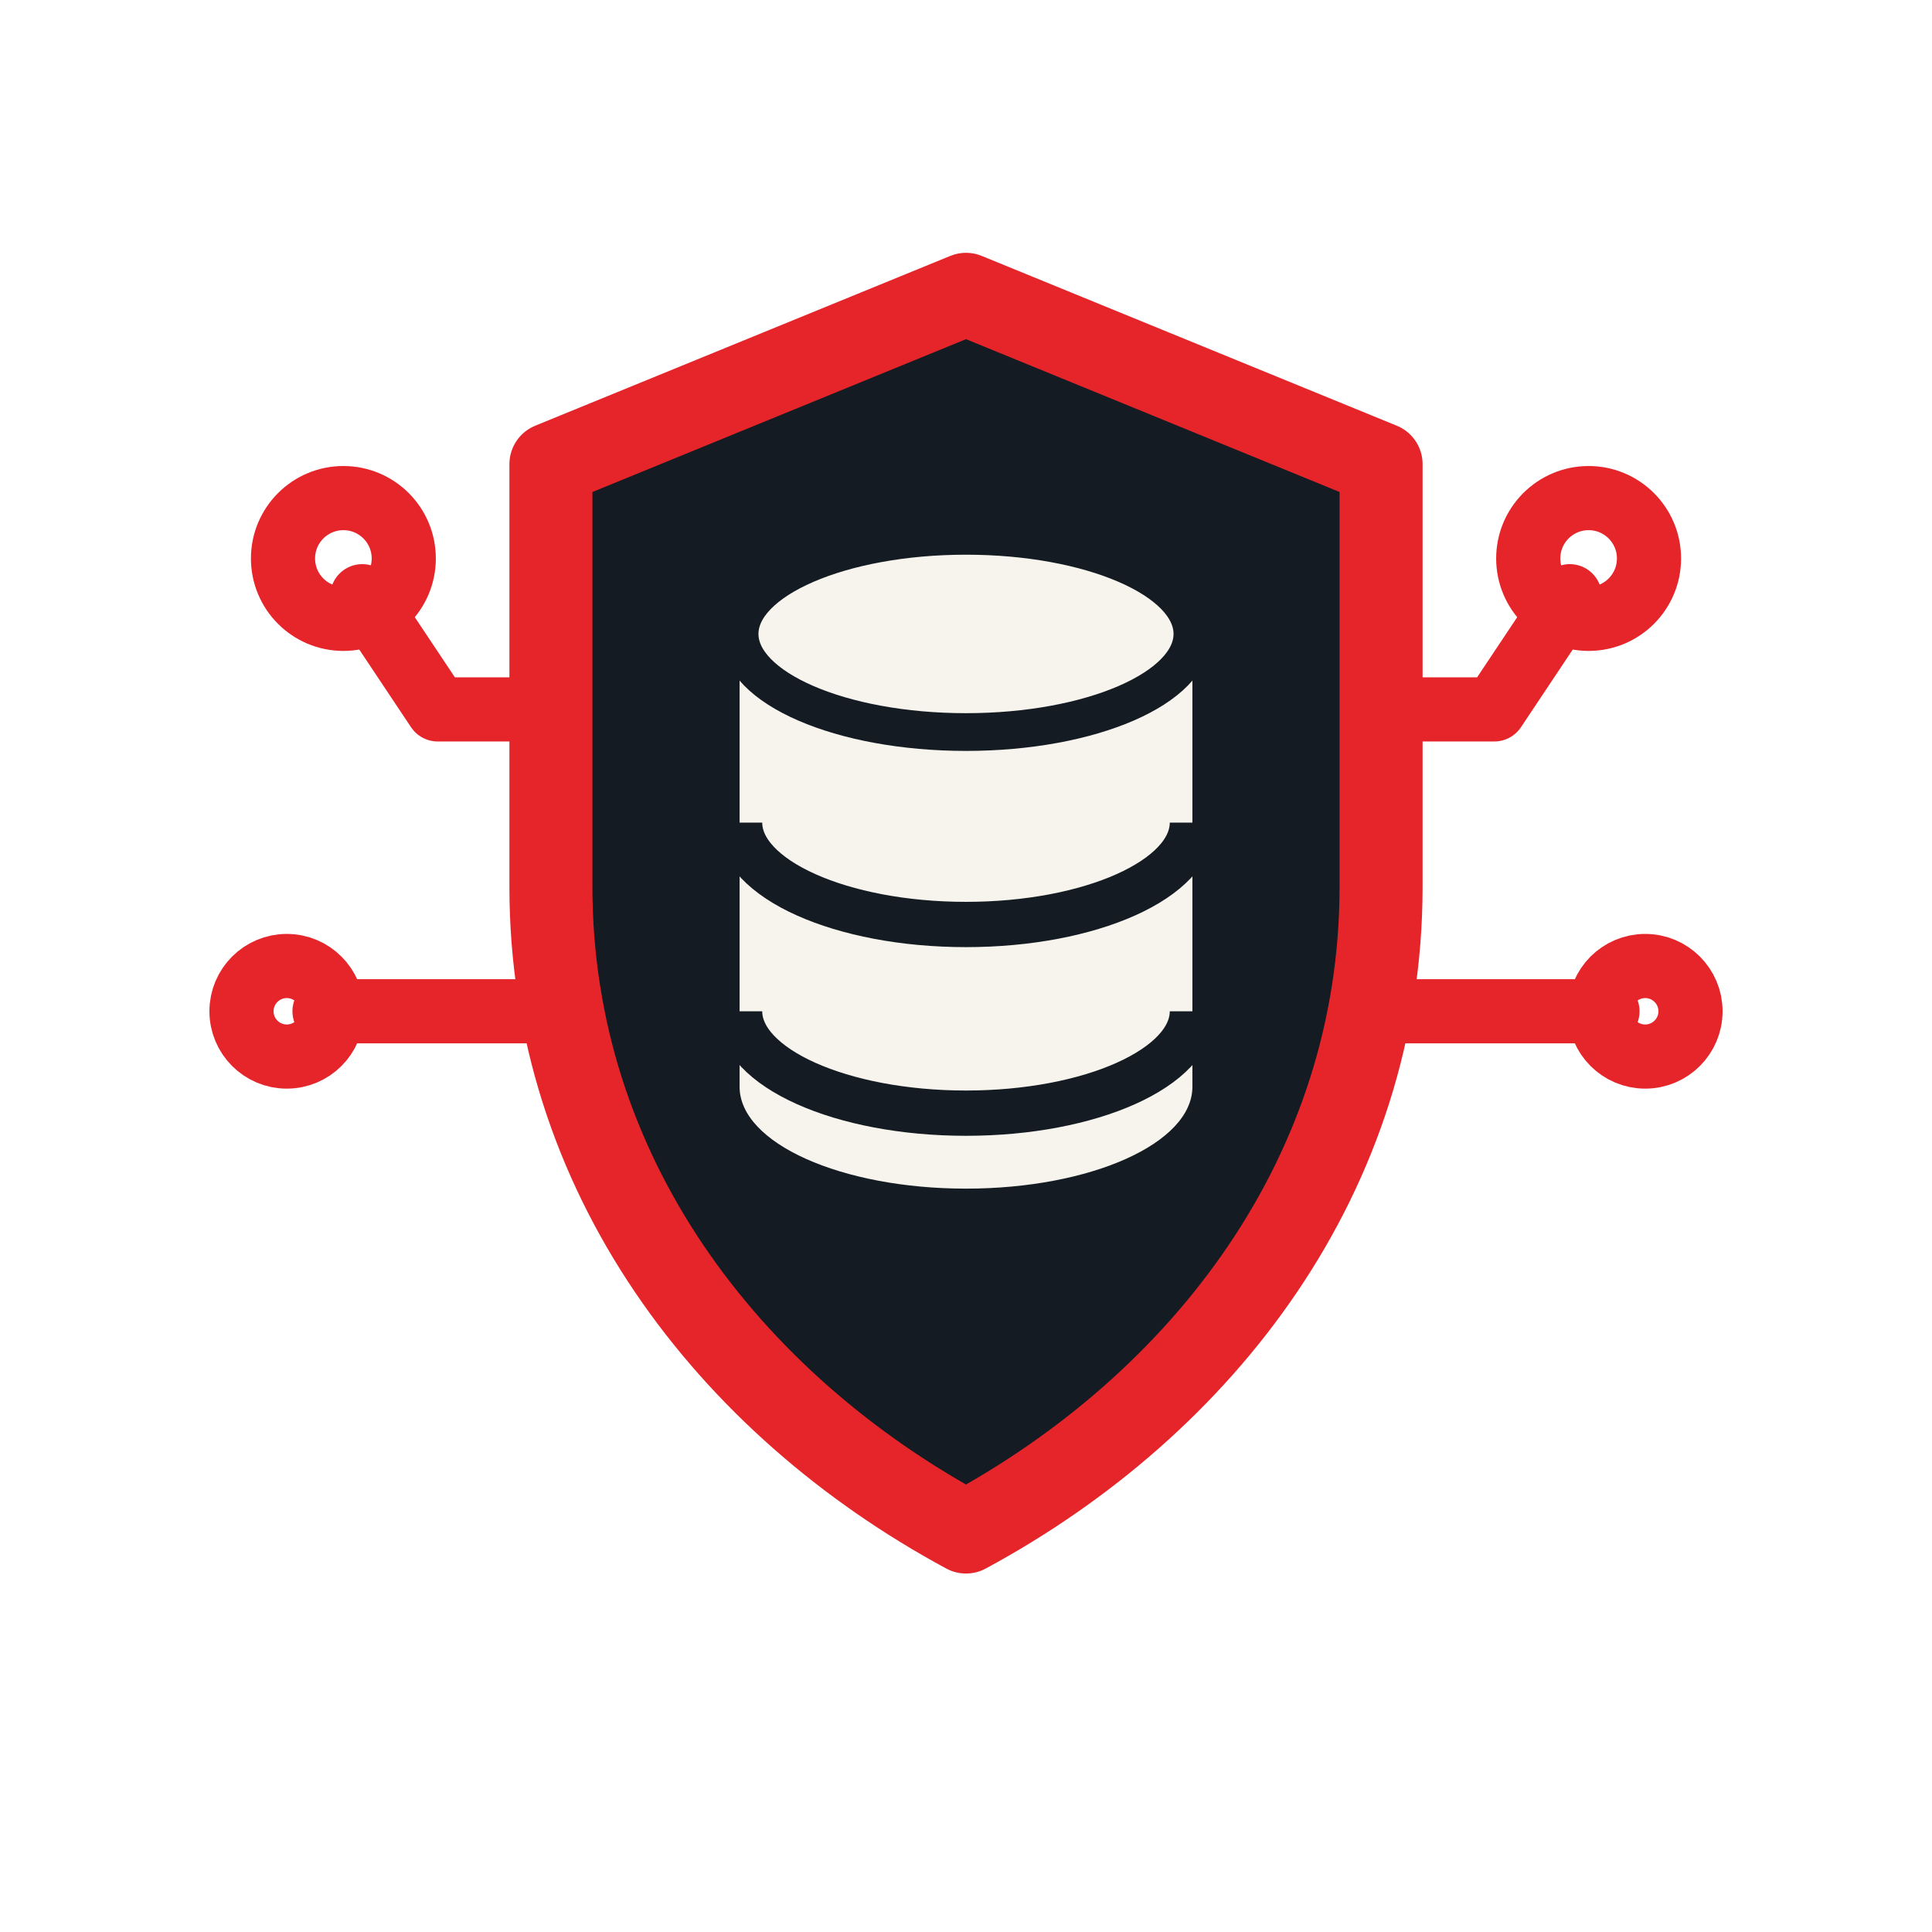
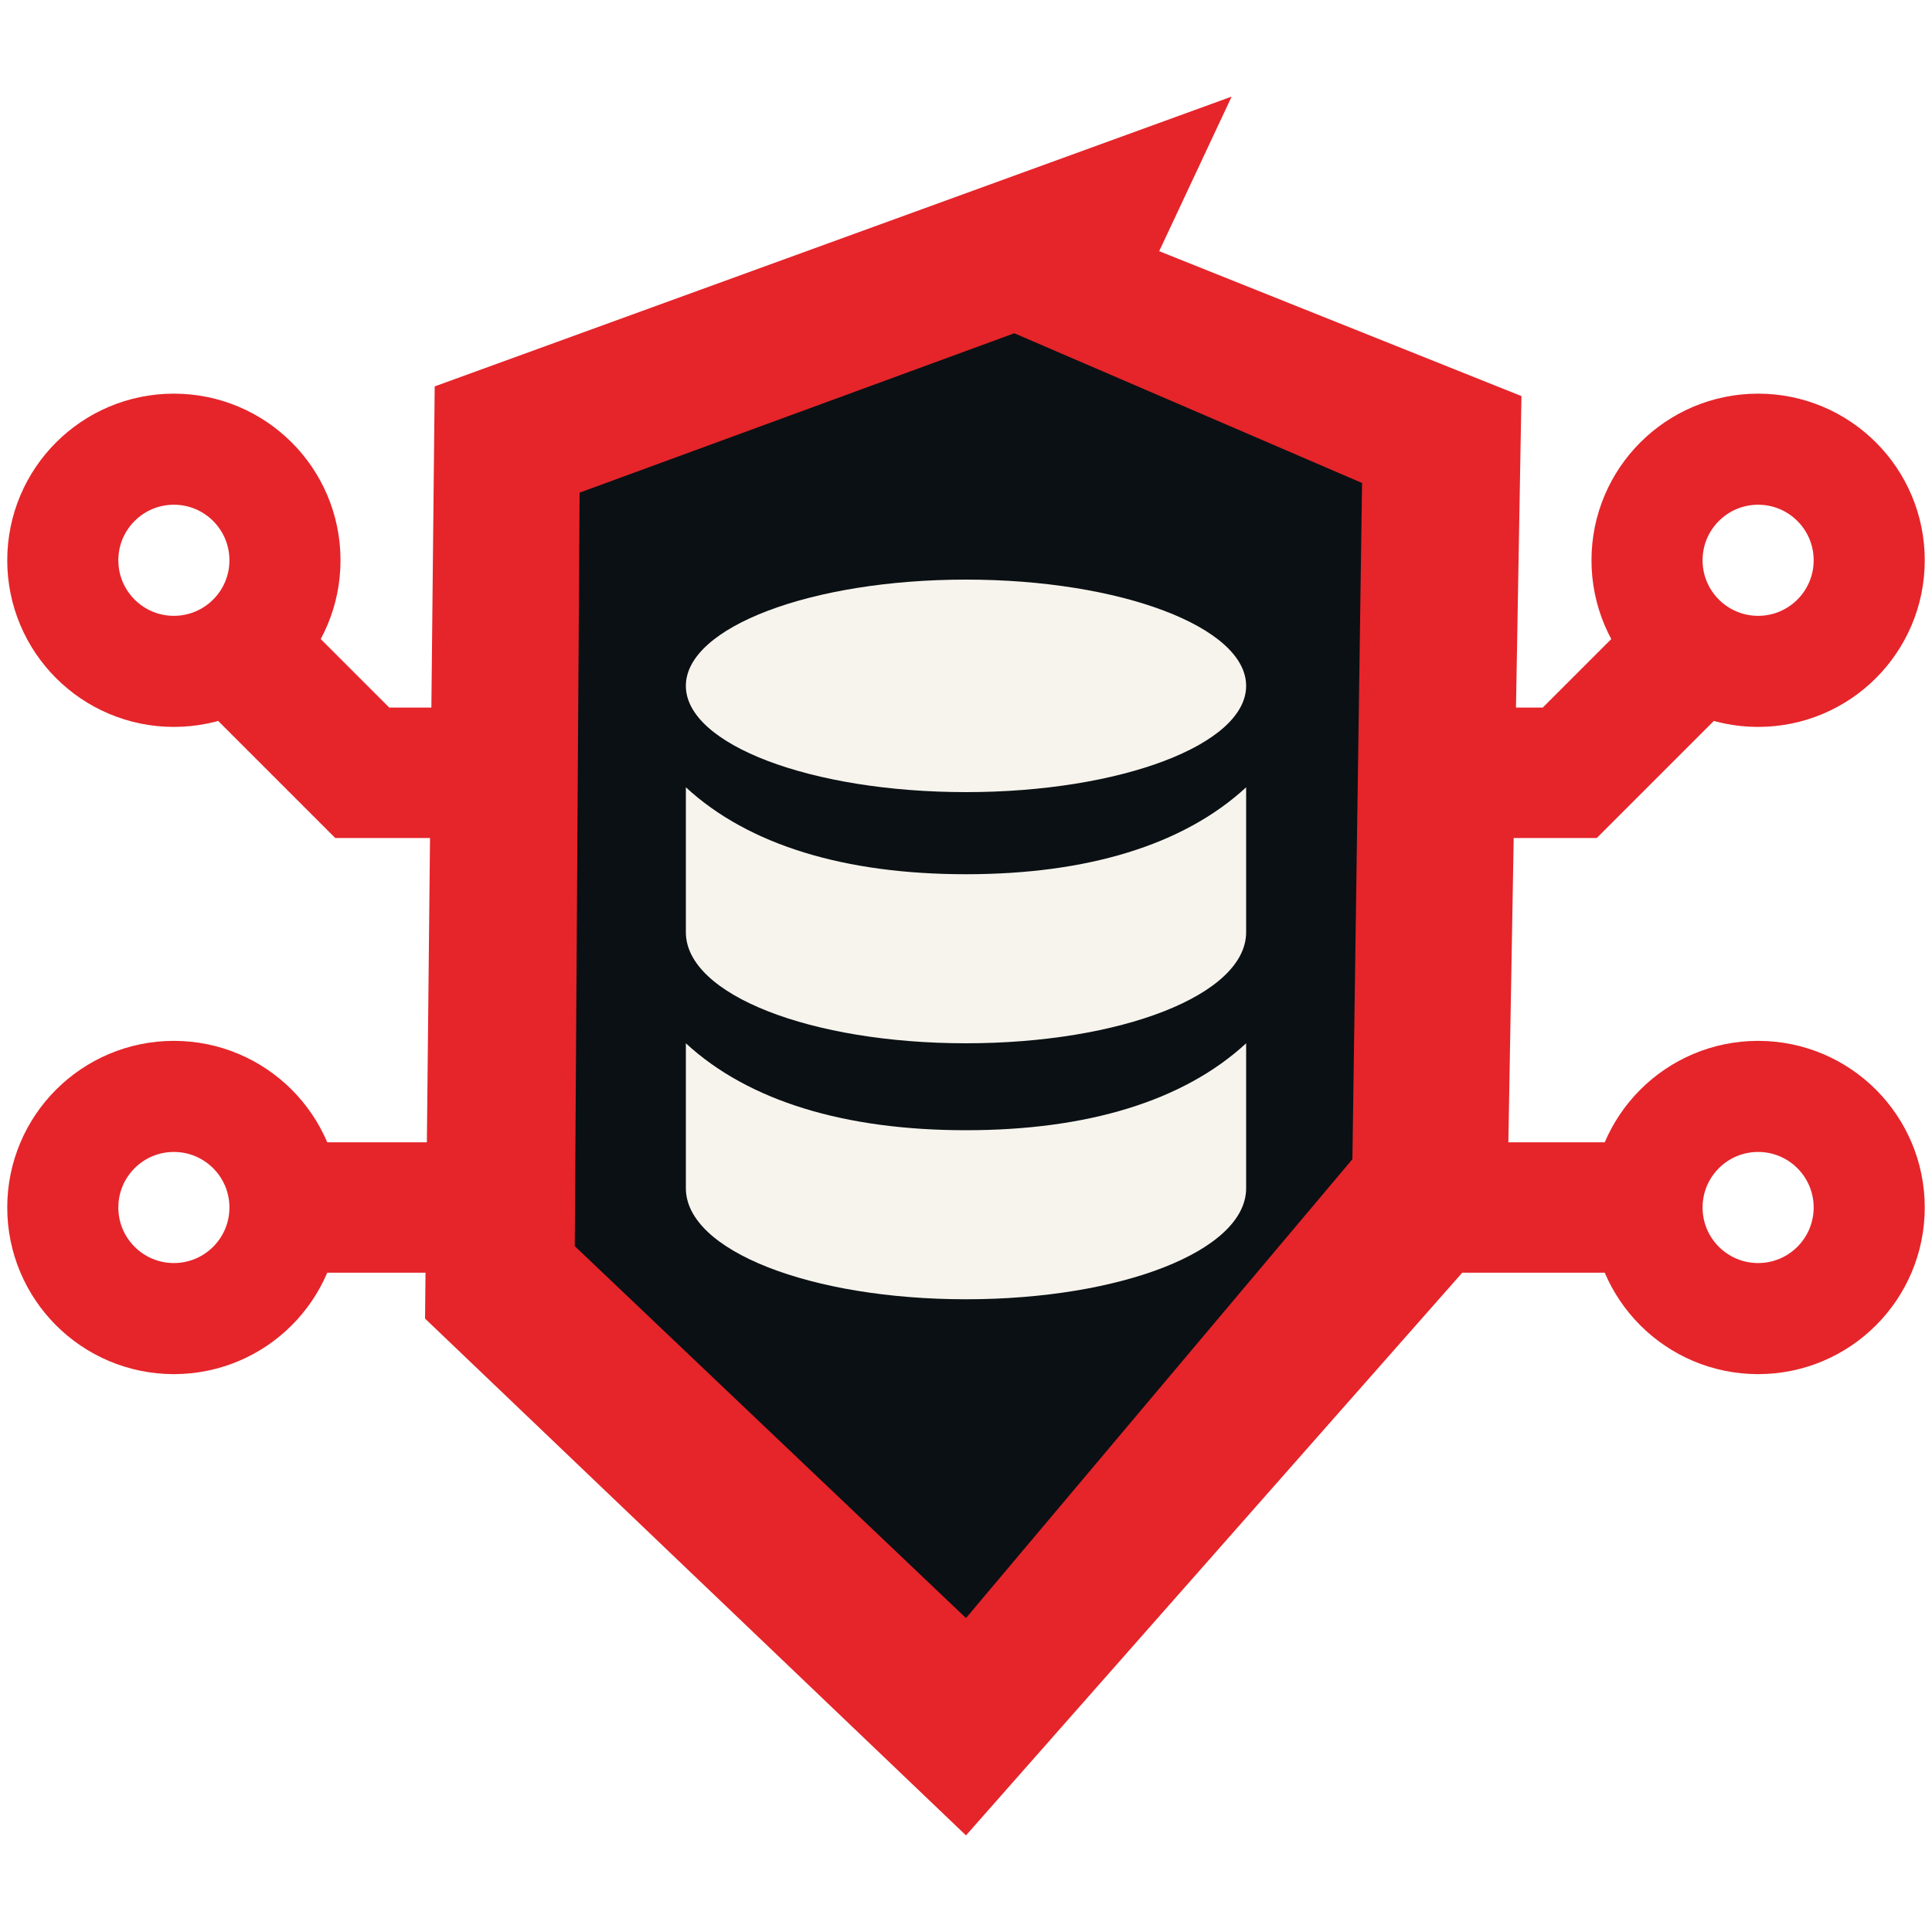
- <svg xmlns="http://www.w3.org/2000/svg" width="512" height="512" viewBox="0 0 512 512" role="img" aria-labelledby="title">
-   <g transform="translate(56 48) scale(10)">
-     <g fill="none" stroke="#E5252A" stroke-width="1.7" stroke-linecap="round" stroke-linejoin="round">
-       <path d="M9 14H6l-2-3M9 22H3M31 14h3l2-3M31 22h6" />
-       <circle cx="3.5" cy="10" r="1.6" />
-       <circle cx="2" cy="22" r="1.2" />
-       <circle cx="36.5" cy="10" r="1.6" />
-       <circle cx="38" cy="22" r="1.2" />
+ <svg xmlns="http://www.w3.org/2000/svg" width="160" height="160" viewBox="0 0 160 160" role="img" aria-labelledby="title">
+   <g transform="scale(4)">
+     <g fill="none" stroke="#E5252A" stroke-width="2.7" stroke-linecap="square">
+       <path d="M10 16H7.5l-2.2-2.2M10 25H7M30 16h2.5l2.2-2.2M30 25h3" />
+       <circle cx="3.6" cy="11.6" r="2.3" stroke-width="2.3" />
+       <circle cx="3.6" cy="25" r="2.3" stroke-width="2.3" />
+       <circle cx="36.4" cy="11.6" r="2.3" stroke-width="2.3" />
+       <circle cx="36.4" cy="25" r="2.3" stroke-width="2.3" />
    </g>
-     <path d="M20 3 31 7.5v11.2c0 7.6-4.7 13.7-11 17.1C13.7 32.4 9 26.3 9 18.7V7.5Z" fill="#141B22" stroke="#E5252A" stroke-width="2.2" stroke-linejoin="round" />
-     <path d="M14 12v12c0 1.5 2.7 2.7 6 2.7s6-1.2 6-2.7V12Z" fill="#F7F4ED" />
-     <ellipse cx="20" cy="12" rx="6" ry="2.6" fill="#F7F4ED" stroke="#141B22" stroke-width="1" />
-     <path d="M14 17c0 1.5 2.7 2.7 6 2.7s6-1.2 6-2.7M14 22c0 1.5 2.7 2.7 6 2.7s6-1.2 6-2.7" fill="none" stroke="#141B22" stroke-width="1.2" />
+     <path d="M9 8 25.5 2 24 5.2 31.5 8.2 31.2 25.3 20 38 8.8 27.3Z" fill="#E5252A" />
+     <path d="M12 10.2 21 6.9 28.2 10 28 24 20 33.5 11.9 25.8Z" fill="#0B1014" />
+     <g fill="#F7F4ED">
+       <ellipse cx="20" cy="14.2" rx="5.8" ry="2.2" />
+       <path d="M14.2 16.3v3c0 1.3 2.6 2.3 5.8 2.3s5.8-1 5.8-2.3v-3c-1.3 1.2-3.3 1.8-5.8 1.8s-4.5-.6-5.8-1.8Z" />
+       <path d="M14.2 21.6v3c0 1.3 2.6 2.3 5.8 2.3s5.8-1 5.8-2.3v-3c-1.3 1.2-3.3 1.8-5.8 1.8s-4.5-.6-5.8-1.8Z" />
+     </g>
  </g>
</svg>
